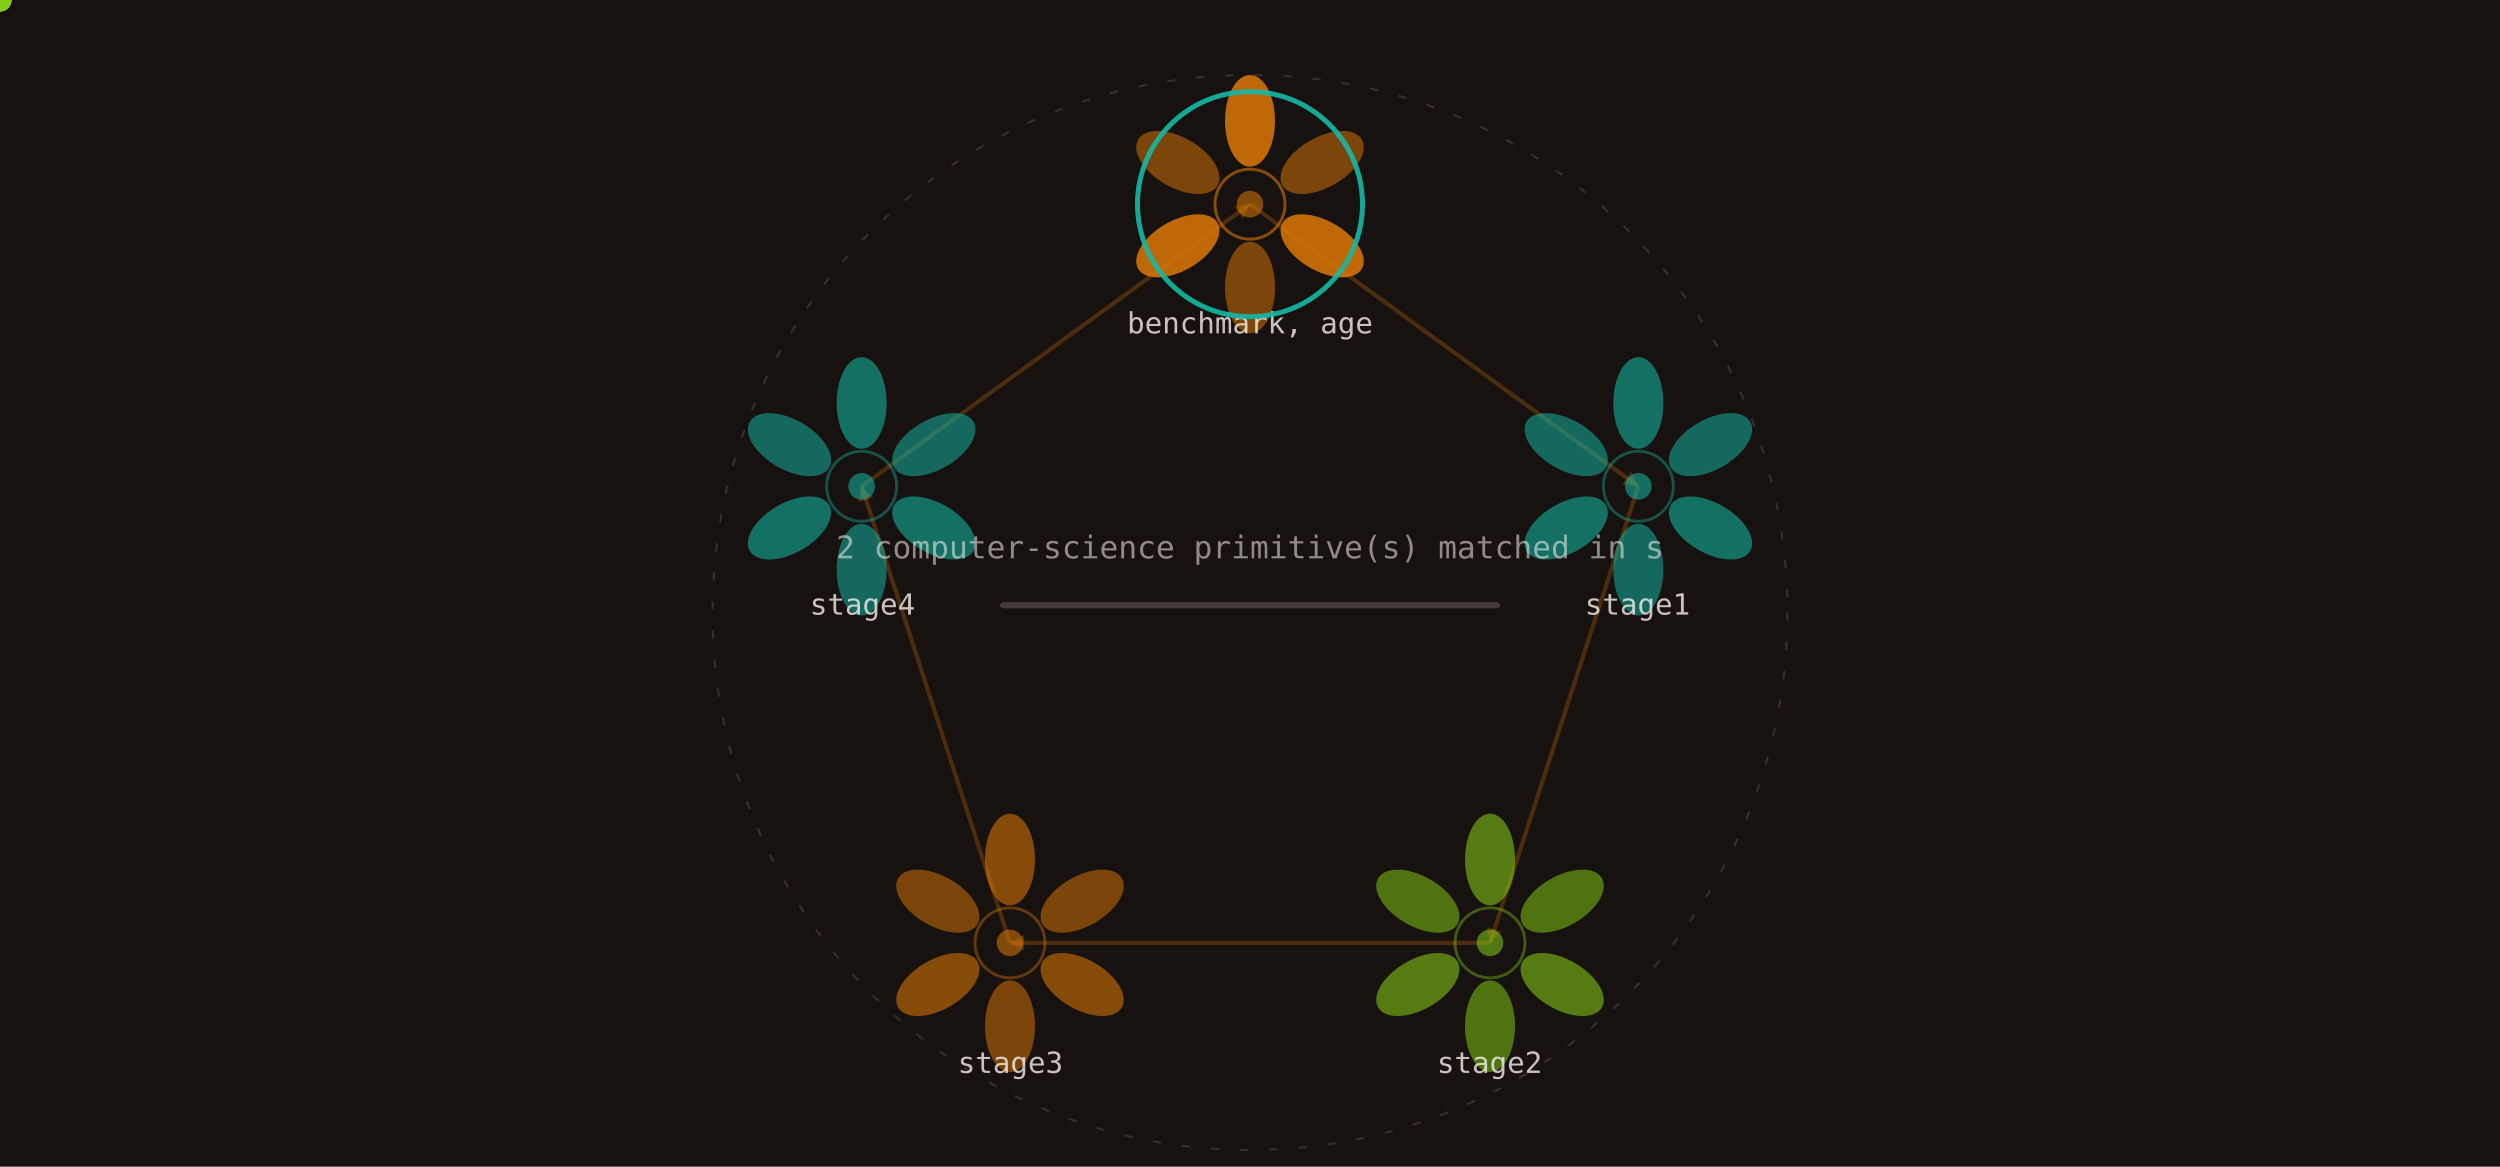
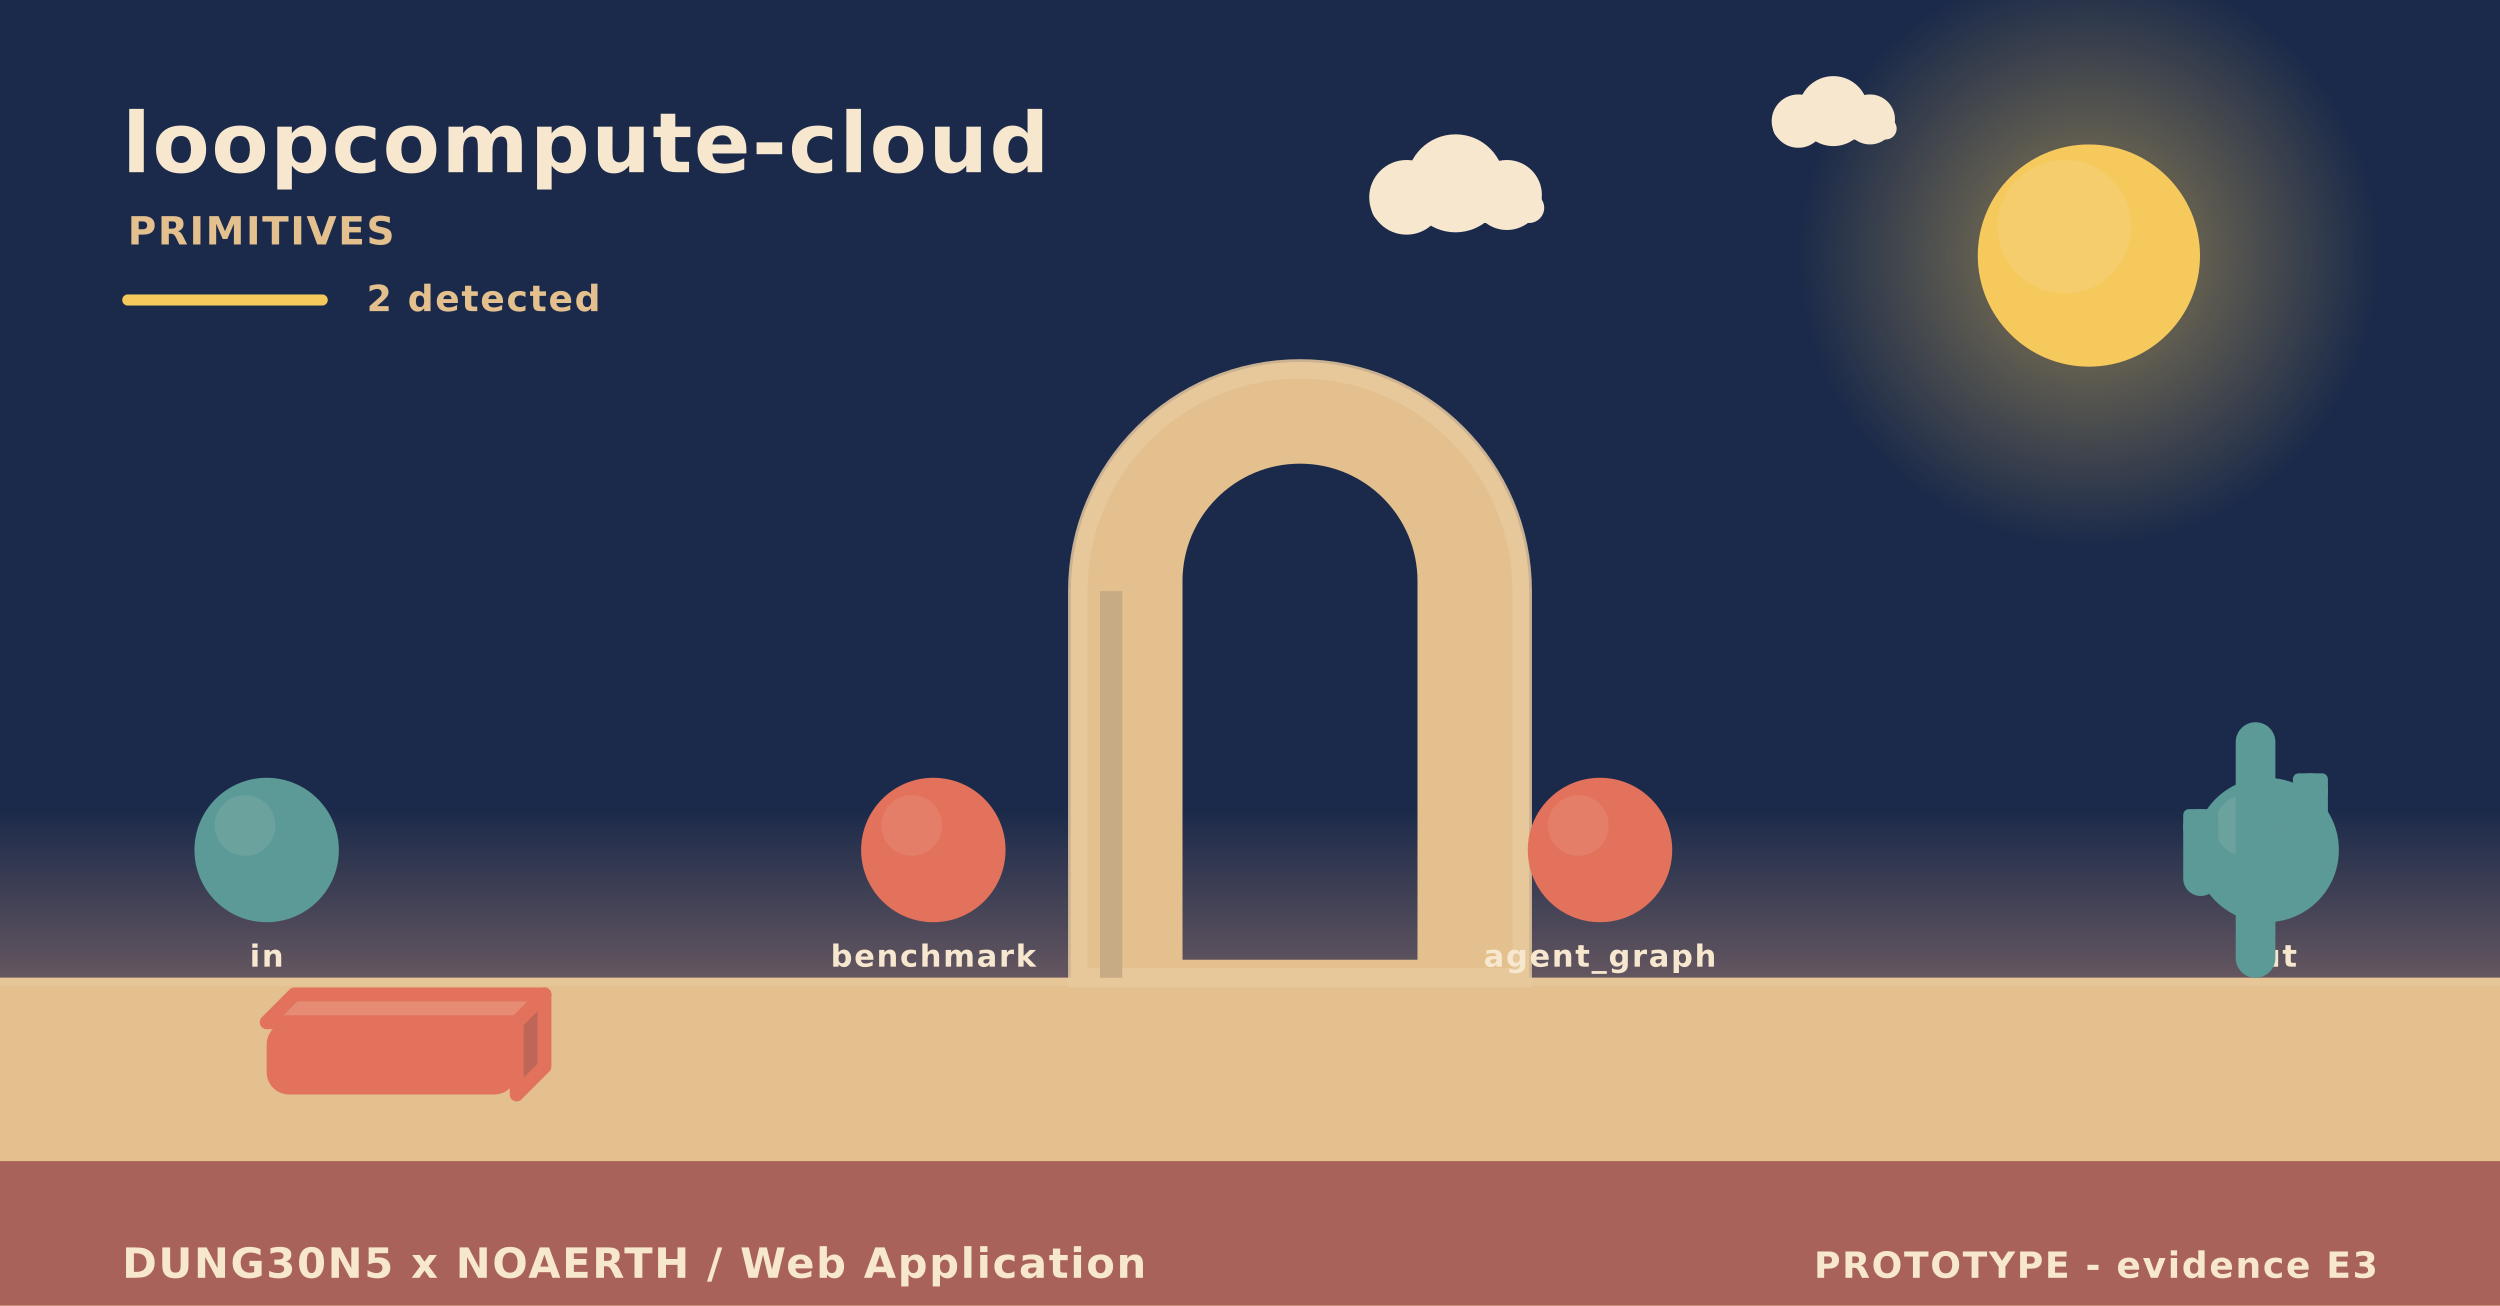
- <svg xmlns="http://www.w3.org/2000/svg" viewBox="0 0 1200 560" width="1200" height="560" role="img" aria-label="loopcompute-cloud state machine">
-   <rect width="1200" height="560" fill="#17110f" />
-   <defs>
-     <linearGradient id="gs" x1="0" y1="0" x2="1" y2="1">
-       <stop offset="0%" stop-color="#d97706" />
-       <stop offset="100%" stop-color="#14b8a6" />
-     </linearGradient>
-   </defs>
-   <circle cx="600.00" cy="294.00" r="258.00" fill="none" stroke="rgba(246,239,233,0.140)" stroke-width="1.00" opacity="1.00" stroke-dasharray="4 10" />
-   <line x1="600.00" y1="98.00" x2="786.41" y2="233.43" stroke="rgba(217,119,6,0.500)" stroke-width="2.00" opacity="0.55" />
-   <polygon points="786.41,233.43 783.14,226.36 778.67,232.51" fill="rgba(217,119,6,0.500)" opacity="0.55" />
-   <g opacity="0.9">
-     <circle cx="0.00" cy="0.00" r="5.50" fill="#84cc16" opacity="1.00" />
-     <animateTransform attributeName="transform" type="translate" values="600.00,98.00 786.41,233.43" dur="5.25s" begin="0.0s" repeatCount="indefinite" />
-     <animateTransform attributeName="transform" type="translate" values="786.41,233.43 600.00,98.00" dur="5.25s" begin="2.625s" repeatCount="indefinite" />
+ <svg xmlns="http://www.w3.org/2000/svg" width="900" height="470" viewBox="0 0 900 470" role="img" aria-label="loopcompute-cloud - how it behaves">
+   <linearGradient id="skys" x1="0" y1="0" x2="0" y2="1">
+     <stop offset="0" stop-color="#1b2a4a" />
+     <stop offset="0.62" stop-color="#1b2a4a" />
+     <stop offset="1" stop-color="#f3ad8a" />
+   </linearGradient>
+   <rect width="900" height="470" fill="url(#skys)" />
+   <radialGradient id="suns">
+     <stop offset="0.35" stop-color="#f5c95c" stop-opacity="0.34" />
+     <stop offset="1" stop-color="#f5c95c" stop-opacity="0" />
+   </radialGradient>
+   <circle cx="752" cy="92" r="104" fill="url(#suns)" />
+   <circle cx="752" cy="92" r="40" fill="#f5c95c" />
+   <circle cx="743.2" cy="81.6" r="24" fill="#f5d27e" opacity="0.5" />
+   <g>
+     <circle cx="524" cy="66" r="17.64" fill="#f6e7ce" />
+     <circle cx="506.36" cy="71.04" r="13.44" fill="#f6e7ce" />
+     <circle cx="542.48" cy="70.2" r="12.6" fill="#f6e7ce" />
+     <rect x="493.76" y="69.36" width="62.16" height="10.92" rx="5.46" fill="#f6e7ce" />
+     <animateTransform attributeName="transform" type="translate" values="0 0;24 0;0 0" dur="36s" begin="0s" repeatCount="indefinite" />
  </g>
-   <line x1="786.41" y1="233.43" x2="715.21" y2="452.57" stroke="rgba(217,119,6,0.500)" stroke-width="2.00" opacity="0.55" />
-   <polygon points="715.21,452.57 720.92,447.27 713.69,444.93" fill="rgba(217,119,6,0.500)" opacity="0.55" />
-   <g opacity="0.9">
-     <circle cx="0.00" cy="0.00" r="5.50" fill="#84cc16" opacity="1.00" />
-     <animateTransform attributeName="transform" type="translate" values="786.41,233.43 715.21,452.57" dur="5.25s" begin="1.05s" repeatCount="indefinite" />
-     <animateTransform attributeName="transform" type="translate" values="715.21,452.57 786.41,233.43" dur="5.25s" begin="3.675s" repeatCount="indefinite" />
+   <g>
+     <circle cx="660" cy="40" r="12.6" fill="#f6e7ce" />
+     <circle cx="647.4" cy="43.6" r="9.6" fill="#f6e7ce" />
+     <circle cx="673.2" cy="43" r="9" fill="#f6e7ce" />
+     <rect x="638.4" y="42.4" width="44.4" height="7.8" rx="3.9" fill="#f6e7ce" />
+     <animateTransform attributeName="transform" type="translate" values="0 0;-18 0;0 0" dur="46s" begin="3s" repeatCount="indefinite" />
  </g>
-   <line x1="715.21" y1="452.57" x2="484.79" y2="452.57" stroke="rgba(217,119,6,0.500)" stroke-width="2.00" opacity="0.55" />
-   <polygon points="484.79,452.57 491.59,456.37 491.59,448.77" fill="rgba(217,119,6,0.500)" opacity="0.55" />
-   <g opacity="0.9">
-     <circle cx="0.00" cy="0.00" r="5.50" fill="#84cc16" opacity="1.00" />
-     <animateTransform attributeName="transform" type="translate" values="715.21,452.57 484.79,452.57" dur="5.25s" begin="2.1s" repeatCount="indefinite" />
-     <animateTransform attributeName="transform" type="translate" values="484.79,452.57 715.21,452.57" dur="5.25s" begin="4.725s" repeatCount="indefinite" />
+   <rect x="0" y="352" width="900" height="118" fill="#e3c08d" />
+   <rect x="0" y="352" width="900" height="3" fill="#e6c596" />
+   <text x="44" y="62" font-family="Verdana,DejaVu Sans,sans-serif" font-size="30" font-weight="700" letter-spacing="0.6" fill="#f6e7ce" text-anchor="start">loopcompute-cloud</text>
+   <text x="46" y="88" font-family="Verdana,DejaVu Sans,sans-serif" font-size="14" font-weight="700" letter-spacing="0.6" fill="#e3c08d" text-anchor="start">PRIMITIVES</text>
+   <rect x="44" y="106" width="74" height="4" rx="2" fill="#f5c95c" />
+   <text x="132" y="112" font-family="Verdana,DejaVu Sans,sans-serif" font-size="13" font-weight="700" letter-spacing="0.6" fill="#e3c08d" text-anchor="start">2 detected</text>
+   <path d="M388,352 L388,212.8 A80,80 0 0 1 548,212.8 L548,352 Z M423.2,348 L423.2,209.22 A44.8,44.8 0 0 1 512.8,209.22 L512.8,348 Z" fill="#e3c08d" fill-rule="evenodd" stroke="#e3c08d" stroke-width="5" stroke-linejoin="round" />
+   <path d="M388,352 L388,212.8 A80,80 0 0 1 548,212.8 L548,352 Z" fill="none" stroke="#e8c99d" stroke-width="7" stroke-linecap="round" opacity="0.85" />
+   <rect x="396" y="212.8" width="8" height="139.2" fill="#c7ab84" />
+   <circle cx="96" cy="306" r="26" fill="#5b9a97" />
+   <circle cx="88.2" cy="297.16" r="10.92" fill="#7aa9a2" opacity="0.55" />
+   <text x="96" y="348" font-family="Verdana,DejaVu Sans,sans-serif" font-size="11" font-weight="700" letter-spacing="0.6" fill="#f6e7ce" text-anchor="middle">in</text>
+   <g>
+     <circle cx="336" cy="306" r="26" fill="#e2725b" />
+     <circle cx="328.2" cy="297.16" r="10.92" fill="#e68972" opacity="0.55" />
+     <animate attributeName="opacity" values="0.8;1;0.8" dur="4.6s" begin="0s" repeatCount="indefinite" />
  </g>
-   <line x1="484.79" y1="452.57" x2="413.59" y2="233.43" stroke="rgba(217,119,6,0.500)" stroke-width="2.00" opacity="0.55" />
-   <polygon points="413.59,233.43 412.08,241.07 419.31,238.73" fill="rgba(217,119,6,0.500)" opacity="0.55" />
-   <g opacity="0.9">
-     <circle cx="0.00" cy="0.00" r="5.50" fill="#84cc16" opacity="1.00" />
-     <animateTransform attributeName="transform" type="translate" values="484.79,452.57 413.59,233.43" dur="5.25s" begin="3.15s" repeatCount="indefinite" />
-     <animateTransform attributeName="transform" type="translate" values="413.59,233.43 484.79,452.57" dur="5.25s" begin="5.775s" repeatCount="indefinite" />
+   <text x="336" y="348" font-family="Verdana,DejaVu Sans,sans-serif" font-size="11" font-weight="700" letter-spacing="0.6" fill="#f6e7ce" text-anchor="middle">benchmark</text>
+   <g>
+     <circle cx="576" cy="306" r="26" fill="#e2725b" />
+     <circle cx="568.2" cy="297.16" r="10.92" fill="#e68972" opacity="0.55" />
+     <animate attributeName="opacity" values="0.8;1;0.8" dur="5.2s" begin="0s" repeatCount="indefinite" />
  </g>
-   <line x1="413.59" y1="233.43" x2="600.00" y2="98.00" stroke="rgba(217,119,6,0.500)" stroke-width="2.00" opacity="0.55" />
-   <polygon points="600.00,98.00 592.27,98.92 596.73,105.07" fill="rgba(217,119,6,0.500)" opacity="0.55" />
-   <g opacity="0.9">
-     <circle cx="0.00" cy="0.00" r="5.50" fill="#84cc16" opacity="1.00" />
-     <animateTransform attributeName="transform" type="translate" values="413.59,233.43 600.00,98.00" dur="5.25s" begin="4.2s" repeatCount="indefinite" />
-     <animateTransform attributeName="transform" type="translate" values="600.00,98.00 413.59,233.43" dur="5.25s" begin="6.825s" repeatCount="indefinite" />
-   </g>
-   <ellipse cx="600.00" cy="58.00" rx="12.00" ry="22.00" fill="rgba(217,119,6,0.900)" opacity="0.95" transform="rotate(0.0 600.00 58.00)" />
-   <ellipse cx="634.64" cy="78.00" rx="12.00" ry="22.00" fill="rgba(217,119,6,0.550)" opacity="0.95" transform="rotate(60.0 634.64 78.00)" />
-   <ellipse cx="634.64" cy="118.00" rx="12.00" ry="22.00" fill="rgba(217,119,6,0.900)" opacity="0.95" transform="rotate(120.0 634.64 118.00)" />
-   <ellipse cx="600.00" cy="138.00" rx="12.00" ry="22.00" fill="rgba(217,119,6,0.550)" opacity="0.95" transform="rotate(180.0 600.00 138.00)" />
-   <ellipse cx="565.36" cy="118.00" rx="12.00" ry="22.00" fill="rgba(217,119,6,0.900)" opacity="0.95" transform="rotate(240.0 565.36 118.00)" />
-   <ellipse cx="565.36" cy="78.00" rx="12.00" ry="22.00" fill="rgba(217,119,6,0.550)" opacity="0.95" transform="rotate(300.0 565.36 78.00)" />
-   <circle cx="600.00" cy="98.00" r="16.80" fill="none" stroke="rgba(217,119,6,0.900)" stroke-width="1.40" opacity="0.66" />
-   <circle cx="600.00" cy="98.00" r="6.40" fill="rgba(217,119,6,0.550)" opacity="1.00" />
-   <text x="600" y="160" font-family="ui-monospace,Menlo,monospace" font-size="14" fill="rgba(246,239,233,0.800)" text-anchor="middle">benchmark, age</text>
-   <g>
-     <circle cx="600.00" cy="98.00" r="54.00" fill="none" stroke="#14b8a6" stroke-width="2.40" opacity="0.90" />
-     <animate attributeName="opacity" values="0.25;1.0;0.25" dur="10.5s" begin="0.0s" repeatCount="indefinite" />
-   </g>
-   <ellipse cx="786.41" cy="193.43" rx="12.00" ry="22.00" fill="rgba(20,184,166,0.600)" opacity="0.95" transform="rotate(0.0 786.41 193.43)" />
-   <ellipse cx="821.05" cy="213.43" rx="12.00" ry="22.00" fill="rgba(20,184,166,0.550)" opacity="0.95" transform="rotate(60.0 821.05 213.43)" />
-   <ellipse cx="821.05" cy="253.43" rx="12.00" ry="22.00" fill="rgba(20,184,166,0.600)" opacity="0.95" transform="rotate(120.0 821.05 253.43)" />
-   <ellipse cx="786.41" cy="273.43" rx="12.00" ry="22.00" fill="rgba(20,184,166,0.550)" opacity="0.95" transform="rotate(180.0 786.41 273.43)" />
-   <ellipse cx="751.77" cy="253.43" rx="12.00" ry="22.00" fill="rgba(20,184,166,0.600)" opacity="0.95" transform="rotate(240.0 751.77 253.43)" />
-   <ellipse cx="751.77" cy="213.43" rx="12.00" ry="22.00" fill="rgba(20,184,166,0.550)" opacity="0.95" transform="rotate(300.0 751.77 213.43)" />
-   <circle cx="786.41" cy="233.43" r="16.80" fill="none" stroke="rgba(20,184,166,0.600)" stroke-width="1.40" opacity="0.66" />
-   <circle cx="786.41" cy="233.43" r="6.40" fill="rgba(20,184,166,0.550)" opacity="1.00" />
-   <text x="786" y="295" font-family="ui-monospace,Menlo,monospace" font-size="14" fill="rgba(246,239,233,0.800)" text-anchor="middle">stage1</text>
-   <ellipse cx="715.21" cy="412.57" rx="12.00" ry="22.00" fill="rgba(132,204,22,0.600)" opacity="0.95" transform="rotate(0.0 715.21 412.57)" />
-   <ellipse cx="749.85" cy="432.57" rx="12.00" ry="22.00" fill="rgba(132,204,22,0.550)" opacity="0.95" transform="rotate(60.0 749.85 432.57)" />
-   <ellipse cx="749.85" cy="472.57" rx="12.00" ry="22.00" fill="rgba(132,204,22,0.600)" opacity="0.95" transform="rotate(120.0 749.85 472.57)" />
-   <ellipse cx="715.21" cy="492.57" rx="12.00" ry="22.00" fill="rgba(132,204,22,0.550)" opacity="0.95" transform="rotate(180.0 715.21 492.57)" />
-   <ellipse cx="680.56" cy="472.57" rx="12.00" ry="22.00" fill="rgba(132,204,22,0.600)" opacity="0.95" transform="rotate(240.0 680.56 472.57)" />
-   <ellipse cx="680.56" cy="432.57" rx="12.00" ry="22.00" fill="rgba(132,204,22,0.550)" opacity="0.95" transform="rotate(300.0 680.56 432.57)" />
-   <circle cx="715.21" cy="452.57" r="16.80" fill="none" stroke="rgba(132,204,22,0.600)" stroke-width="1.40" opacity="0.66" />
-   <circle cx="715.21" cy="452.57" r="6.40" fill="rgba(132,204,22,0.550)" opacity="1.00" />
-   <text x="715" y="515" font-family="ui-monospace,Menlo,monospace" font-size="14" fill="rgba(246,239,233,0.800)" text-anchor="middle">stage2</text>
-   <ellipse cx="484.79" cy="412.57" rx="12.00" ry="22.00" fill="rgba(217,119,6,0.600)" opacity="0.95" transform="rotate(0.0 484.79 412.57)" />
-   <ellipse cx="519.44" cy="432.57" rx="12.00" ry="22.00" fill="rgba(217,119,6,0.550)" opacity="0.95" transform="rotate(60.0 519.44 432.57)" />
-   <ellipse cx="519.44" cy="472.57" rx="12.00" ry="22.00" fill="rgba(217,119,6,0.600)" opacity="0.95" transform="rotate(120.0 519.44 472.57)" />
-   <ellipse cx="484.79" cy="492.57" rx="12.00" ry="22.00" fill="rgba(217,119,6,0.550)" opacity="0.95" transform="rotate(180.0 484.79 492.57)" />
-   <ellipse cx="450.15" cy="472.57" rx="12.00" ry="22.00" fill="rgba(217,119,6,0.600)" opacity="0.95" transform="rotate(240.0 450.15 472.57)" />
-   <ellipse cx="450.15" cy="432.57" rx="12.00" ry="22.00" fill="rgba(217,119,6,0.550)" opacity="0.95" transform="rotate(300.0 450.15 432.57)" />
-   <circle cx="484.79" cy="452.57" r="16.80" fill="none" stroke="rgba(217,119,6,0.600)" stroke-width="1.40" opacity="0.66" />
-   <circle cx="484.79" cy="452.57" r="6.40" fill="rgba(217,119,6,0.550)" opacity="1.00" />
-   <text x="485" y="515" font-family="ui-monospace,Menlo,monospace" font-size="14" fill="rgba(246,239,233,0.800)" text-anchor="middle">stage3</text>
-   <ellipse cx="413.59" cy="193.43" rx="12.00" ry="22.00" fill="rgba(20,184,166,0.600)" opacity="0.95" transform="rotate(0.0 413.59 193.43)" />
-   <ellipse cx="448.23" cy="213.43" rx="12.00" ry="22.00" fill="rgba(20,184,166,0.550)" opacity="0.95" transform="rotate(60.0 448.23 213.43)" />
-   <ellipse cx="448.23" cy="253.43" rx="12.00" ry="22.00" fill="rgba(20,184,166,0.600)" opacity="0.95" transform="rotate(120.0 448.23 253.43)" />
-   <ellipse cx="413.59" cy="273.43" rx="12.00" ry="22.00" fill="rgba(20,184,166,0.550)" opacity="0.95" transform="rotate(180.0 413.59 273.43)" />
-   <ellipse cx="378.95" cy="253.43" rx="12.00" ry="22.00" fill="rgba(20,184,166,0.600)" opacity="0.95" transform="rotate(240.0 378.95 253.43)" />
-   <ellipse cx="378.95" cy="213.43" rx="12.00" ry="22.00" fill="rgba(20,184,166,0.550)" opacity="0.95" transform="rotate(300.0 378.95 213.43)" />
-   <circle cx="413.59" cy="233.43" r="16.80" fill="none" stroke="rgba(20,184,166,0.600)" stroke-width="1.40" opacity="0.66" />
-   <circle cx="413.59" cy="233.43" r="6.40" fill="rgba(20,184,166,0.550)" opacity="1.00" />
-   <text x="414" y="295" font-family="ui-monospace,Menlo,monospace" font-size="14" fill="rgba(246,239,233,0.800)" text-anchor="middle">stage4</text>
-   <rect x="480.00" y="289.00" width="240.00" height="3.00" rx="2.00" fill="rgba(246,239,233,0.200)" opacity="1.00" />
-   <text x="600" y="268" font-family="ui-monospace,Menlo,monospace" font-size="15" fill="rgba(246,239,233,0.550)" text-anchor="middle">2 computer-science primitive(s) matched in s</text>
+   <text x="576" y="348" font-family="Verdana,DejaVu Sans,sans-serif" font-size="11" font-weight="700" letter-spacing="0.6" fill="#f6e7ce" text-anchor="middle">agent_graph</text>
+   <circle cx="816" cy="306" r="26" fill="#5b9a97" />
+   <circle cx="808.2" cy="297.16" r="10.92" fill="#7aa9a2" opacity="0.55" />
+   <text x="816" y="348" font-family="Verdana,DejaVu Sans,sans-serif" font-size="11" font-weight="700" letter-spacing="0.6" fill="#f6e7ce" text-anchor="middle">out</text>
+   <path d="M96,368 L186,368 L196,358 L106,358 Z" fill="#e68c74" stroke="#e2725b" stroke-width="5" stroke-linejoin="round" />
+   <path d="M186,368 L196,358 L196,384 L186,394 Z" fill="#c06658" stroke="#e2725b" stroke-width="5" stroke-linejoin="round" />
+   <rect x="96" y="368" width="90" height="26" rx="8" fill="#e2725b" />
+   <rect x="804.86" y="260" width="14.28" height="92" rx="7.14" fill="#5b9a97" />
+   <rect x="785.96" y="291.28" width="12.6" height="31.28" rx="6.3" fill="#5b9a97" />
+   <rect x="785.96" y="291.28" width="12.6" height="9.2" rx="2.1" fill="#5b9a97" />
+   <rect x="825.44" y="278.4" width="12.6" height="31.28" rx="6.3" fill="#5b9a97" />
+   <rect x="825.44" y="278.4" width="12.6" height="9.2" rx="2.1" fill="#5b9a97" />
+   <rect x="0" y="418" width="900" height="52" rx="0" fill="#a65c56" opacity="0.94" />
+   <text x="44" y="460" font-family="Verdana,DejaVu Sans,sans-serif" font-size="15" font-weight="700" letter-spacing="0.6" fill="#f6e7ce" text-anchor="start">DUNG30N5 x NOAERTH  /  Web Application</text>
+   <text x="856" y="460" font-family="Verdana,DejaVu Sans,sans-serif" font-size="13" font-weight="700" letter-spacing="0.6" fill="#f6e7ce" text-anchor="end">PROTOTYPE  -  evidence E3</text>
</svg>
